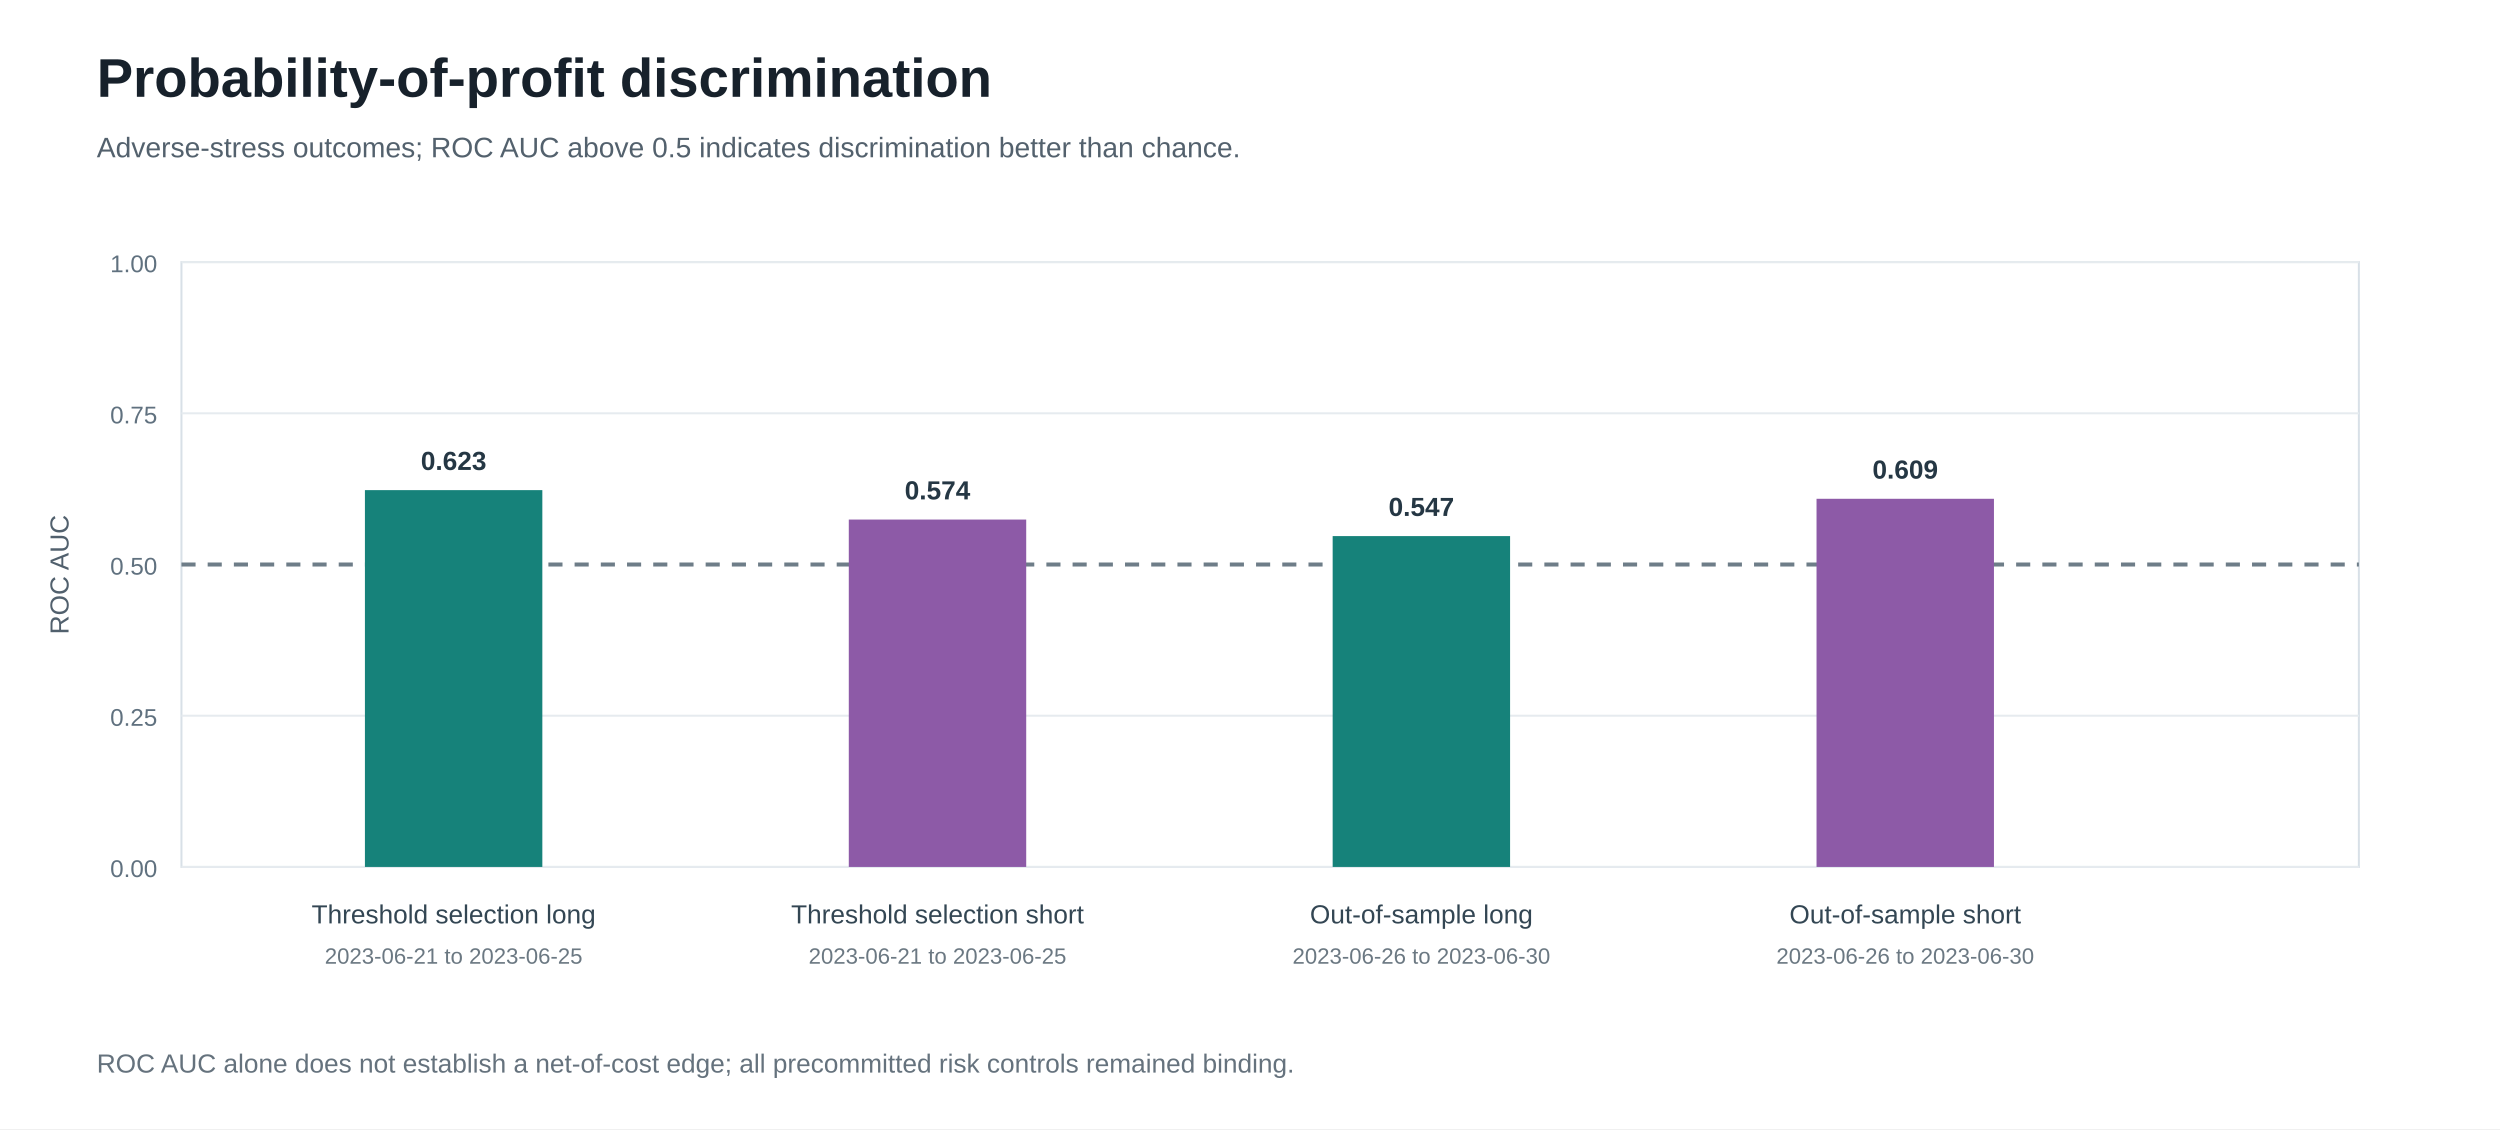
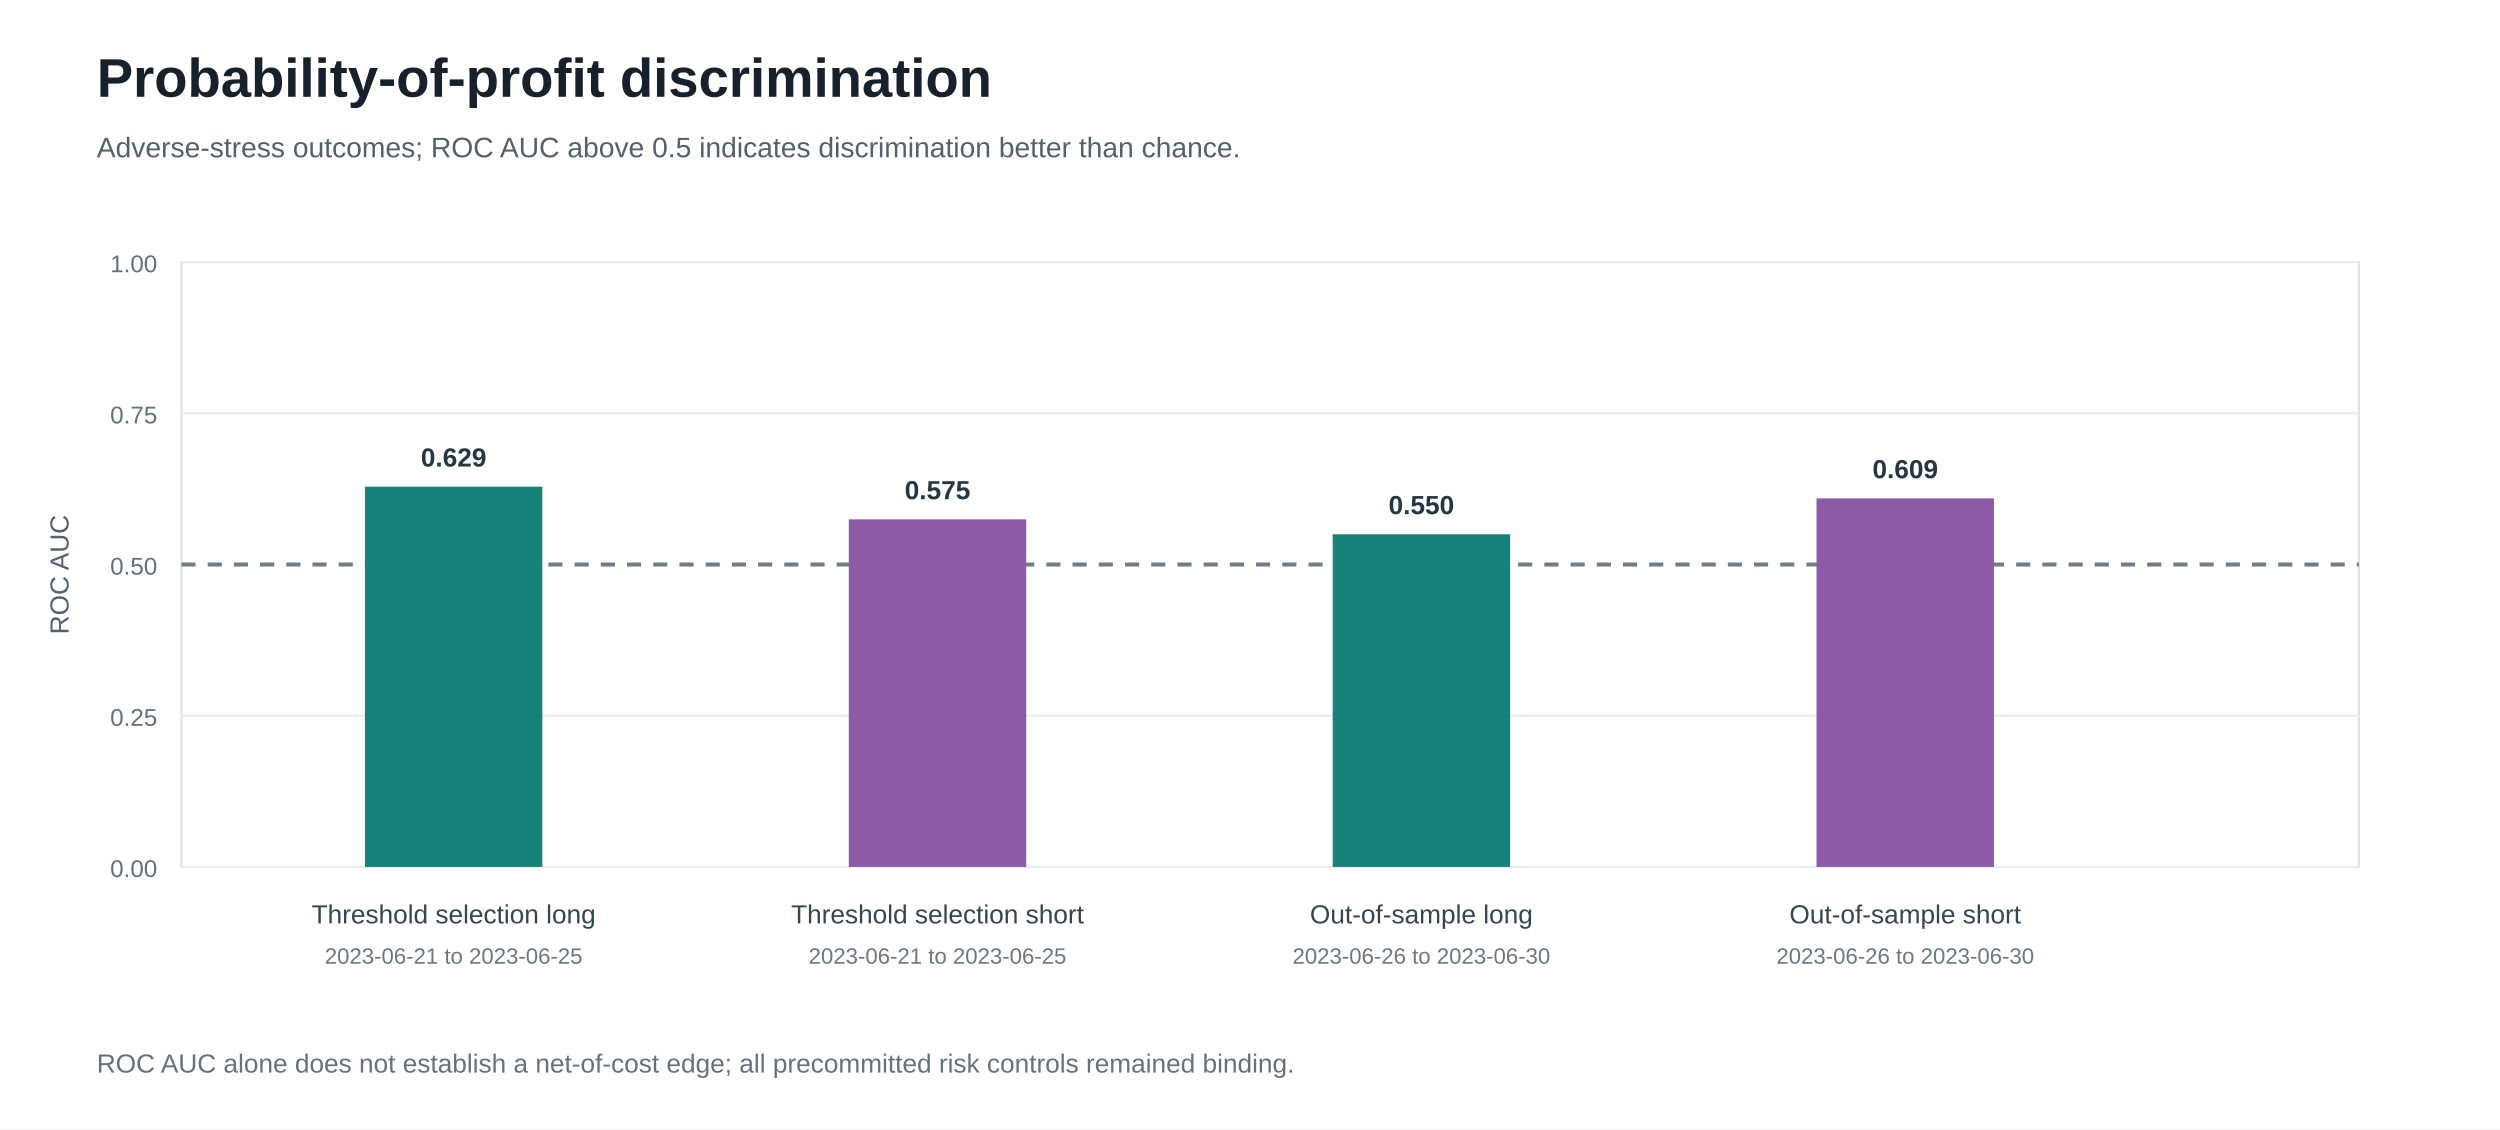
<svg xmlns="http://www.w3.org/2000/svg" width="1240" height="560" viewBox="0 0 1240 560" role="img" aria-labelledby="title desc">
  <rect width="100%" height="100%" fill="#ffffff" />
  <text x="48" y="48" font-family="Segoe UI, Arial, sans-serif" font-size="27" font-weight="700" fill="#17212b">Probability-of-profit discrimination</text>
  <text x="48" y="78" font-family="Segoe UI, Arial, sans-serif" font-size="14" fill="#53616d">Adverse-stress outcomes; ROC AUC above 0.5 indicates discrimination better than chance.</text>
  <rect x="90" y="130" width="1080" height="300" fill="#ffffff" stroke="#d8e0e7" />
  <line x1="90" y1="430.0" x2="1170" y2="430.0" stroke="#e6ebef" stroke-width="1" stroke-dasharray="none" />
  <text x="78" y="435.0" text-anchor="end" font-family="Segoe UI, Arial, sans-serif" font-size="12" fill="#60717f">0.00</text>
  <line x1="90" y1="355.0" x2="1170" y2="355.0" stroke="#e6ebef" stroke-width="1" stroke-dasharray="none" />
  <text x="78" y="360.0" text-anchor="end" font-family="Segoe UI, Arial, sans-serif" font-size="12" fill="#60717f">0.25</text>
  <line x1="90" y1="280.0" x2="1170" y2="280.0" stroke="#6e7d88" stroke-width="2" stroke-dasharray="7 6" />
  <text x="78" y="285.0" text-anchor="end" font-family="Segoe UI, Arial, sans-serif" font-size="12" fill="#60717f">0.50</text>
  <line x1="90" y1="205.0" x2="1170" y2="205.0" stroke="#e6ebef" stroke-width="1" stroke-dasharray="none" />
  <text x="78" y="210.0" text-anchor="end" font-family="Segoe UI, Arial, sans-serif" font-size="12" fill="#60717f">0.75</text>
  <line x1="90" y1="130.0" x2="1170" y2="130.0" stroke="#e6ebef" stroke-width="1" stroke-dasharray="none" />
  <text x="78" y="135.0" text-anchor="end" font-family="Segoe UI, Arial, sans-serif" font-size="12" fill="#60717f">1.00</text>
-   <rect x="181.0" y="243.1" width="88" height="186.9" fill="#16827a" />
-   <text x="225.0" y="233.1" text-anchor="middle" font-family="Segoe UI, Arial, sans-serif" font-size="13" font-weight="700" fill="#253744">0.623</text>
+   <rect x="181.0" y="241.4" width="88" height="188.6" fill="#16827a" />
+   <text x="225.0" y="231.4" text-anchor="middle" font-family="Segoe UI, Arial, sans-serif" font-size="13" font-weight="700" fill="#253744">0.629</text>
  <text x="225.0" y="458" text-anchor="middle" font-family="Segoe UI, Arial, sans-serif" font-size="13" fill="#334653">Threshold selection long</text>
  <text x="225.0" y="478" text-anchor="middle" font-family="Segoe UI, Arial, sans-serif" font-size="11" fill="#6b7882">2023-06-21 to 2023-06-25</text>
-   <rect x="421.0" y="257.7" width="88" height="172.3" fill="#8d5aa7" />
-   <text x="465.0" y="247.7" text-anchor="middle" font-family="Segoe UI, Arial, sans-serif" font-size="13" font-weight="700" fill="#253744">0.574</text>
+   <rect x="421.0" y="257.6" width="88" height="172.4" fill="#8d5aa7" />
+   <text x="465.0" y="247.6" text-anchor="middle" font-family="Segoe UI, Arial, sans-serif" font-size="13" font-weight="700" fill="#253744">0.575</text>
  <text x="465.0" y="458" text-anchor="middle" font-family="Segoe UI, Arial, sans-serif" font-size="13" fill="#334653">Threshold selection short</text>
  <text x="465.0" y="478" text-anchor="middle" font-family="Segoe UI, Arial, sans-serif" font-size="11" fill="#6b7882">2023-06-21 to 2023-06-25</text>
-   <rect x="661.0" y="265.9" width="88" height="164.1" fill="#16827a" />
-   <text x="705.0" y="255.9" text-anchor="middle" font-family="Segoe UI, Arial, sans-serif" font-size="13" font-weight="700" fill="#253744">0.547</text>
+   <rect x="661.0" y="265.0" width="88" height="165.0" fill="#16827a" />
+   <text x="705.0" y="255.0" text-anchor="middle" font-family="Segoe UI, Arial, sans-serif" font-size="13" font-weight="700" fill="#253744">0.550</text>
  <text x="705.0" y="458" text-anchor="middle" font-family="Segoe UI, Arial, sans-serif" font-size="13" fill="#334653">Out-of-sample long</text>
  <text x="705.0" y="478" text-anchor="middle" font-family="Segoe UI, Arial, sans-serif" font-size="11" fill="#6b7882">2023-06-26 to 2023-06-30</text>
-   <rect x="901.0" y="247.4" width="88" height="182.6" fill="#8d5aa7" />
-   <text x="945.0" y="237.4" text-anchor="middle" font-family="Segoe UI, Arial, sans-serif" font-size="13" font-weight="700" fill="#253744">0.609</text>
+   <rect x="901.0" y="247.2" width="88" height="182.8" fill="#8d5aa7" />
+   <text x="945.0" y="237.2" text-anchor="middle" font-family="Segoe UI, Arial, sans-serif" font-size="13" font-weight="700" fill="#253744">0.609</text>
  <text x="945.0" y="458" text-anchor="middle" font-family="Segoe UI, Arial, sans-serif" font-size="13" fill="#334653">Out-of-sample short</text>
  <text x="945.0" y="478" text-anchor="middle" font-family="Segoe UI, Arial, sans-serif" font-size="11" fill="#6b7882">2023-06-26 to 2023-06-30</text>
  <text x="34" y="285" transform="rotate(-90 34 285)" text-anchor="middle" font-family="Segoe UI, Arial, sans-serif" font-size="13" fill="#51606d">ROC AUC</text>
  <text x="48" y="532" font-family="Segoe UI, Arial, sans-serif" font-size="13" fill="#65727d">ROC AUC alone does not establish a net-of-cost edge; all precommitted risk controls remained binding.</text>
</svg>
